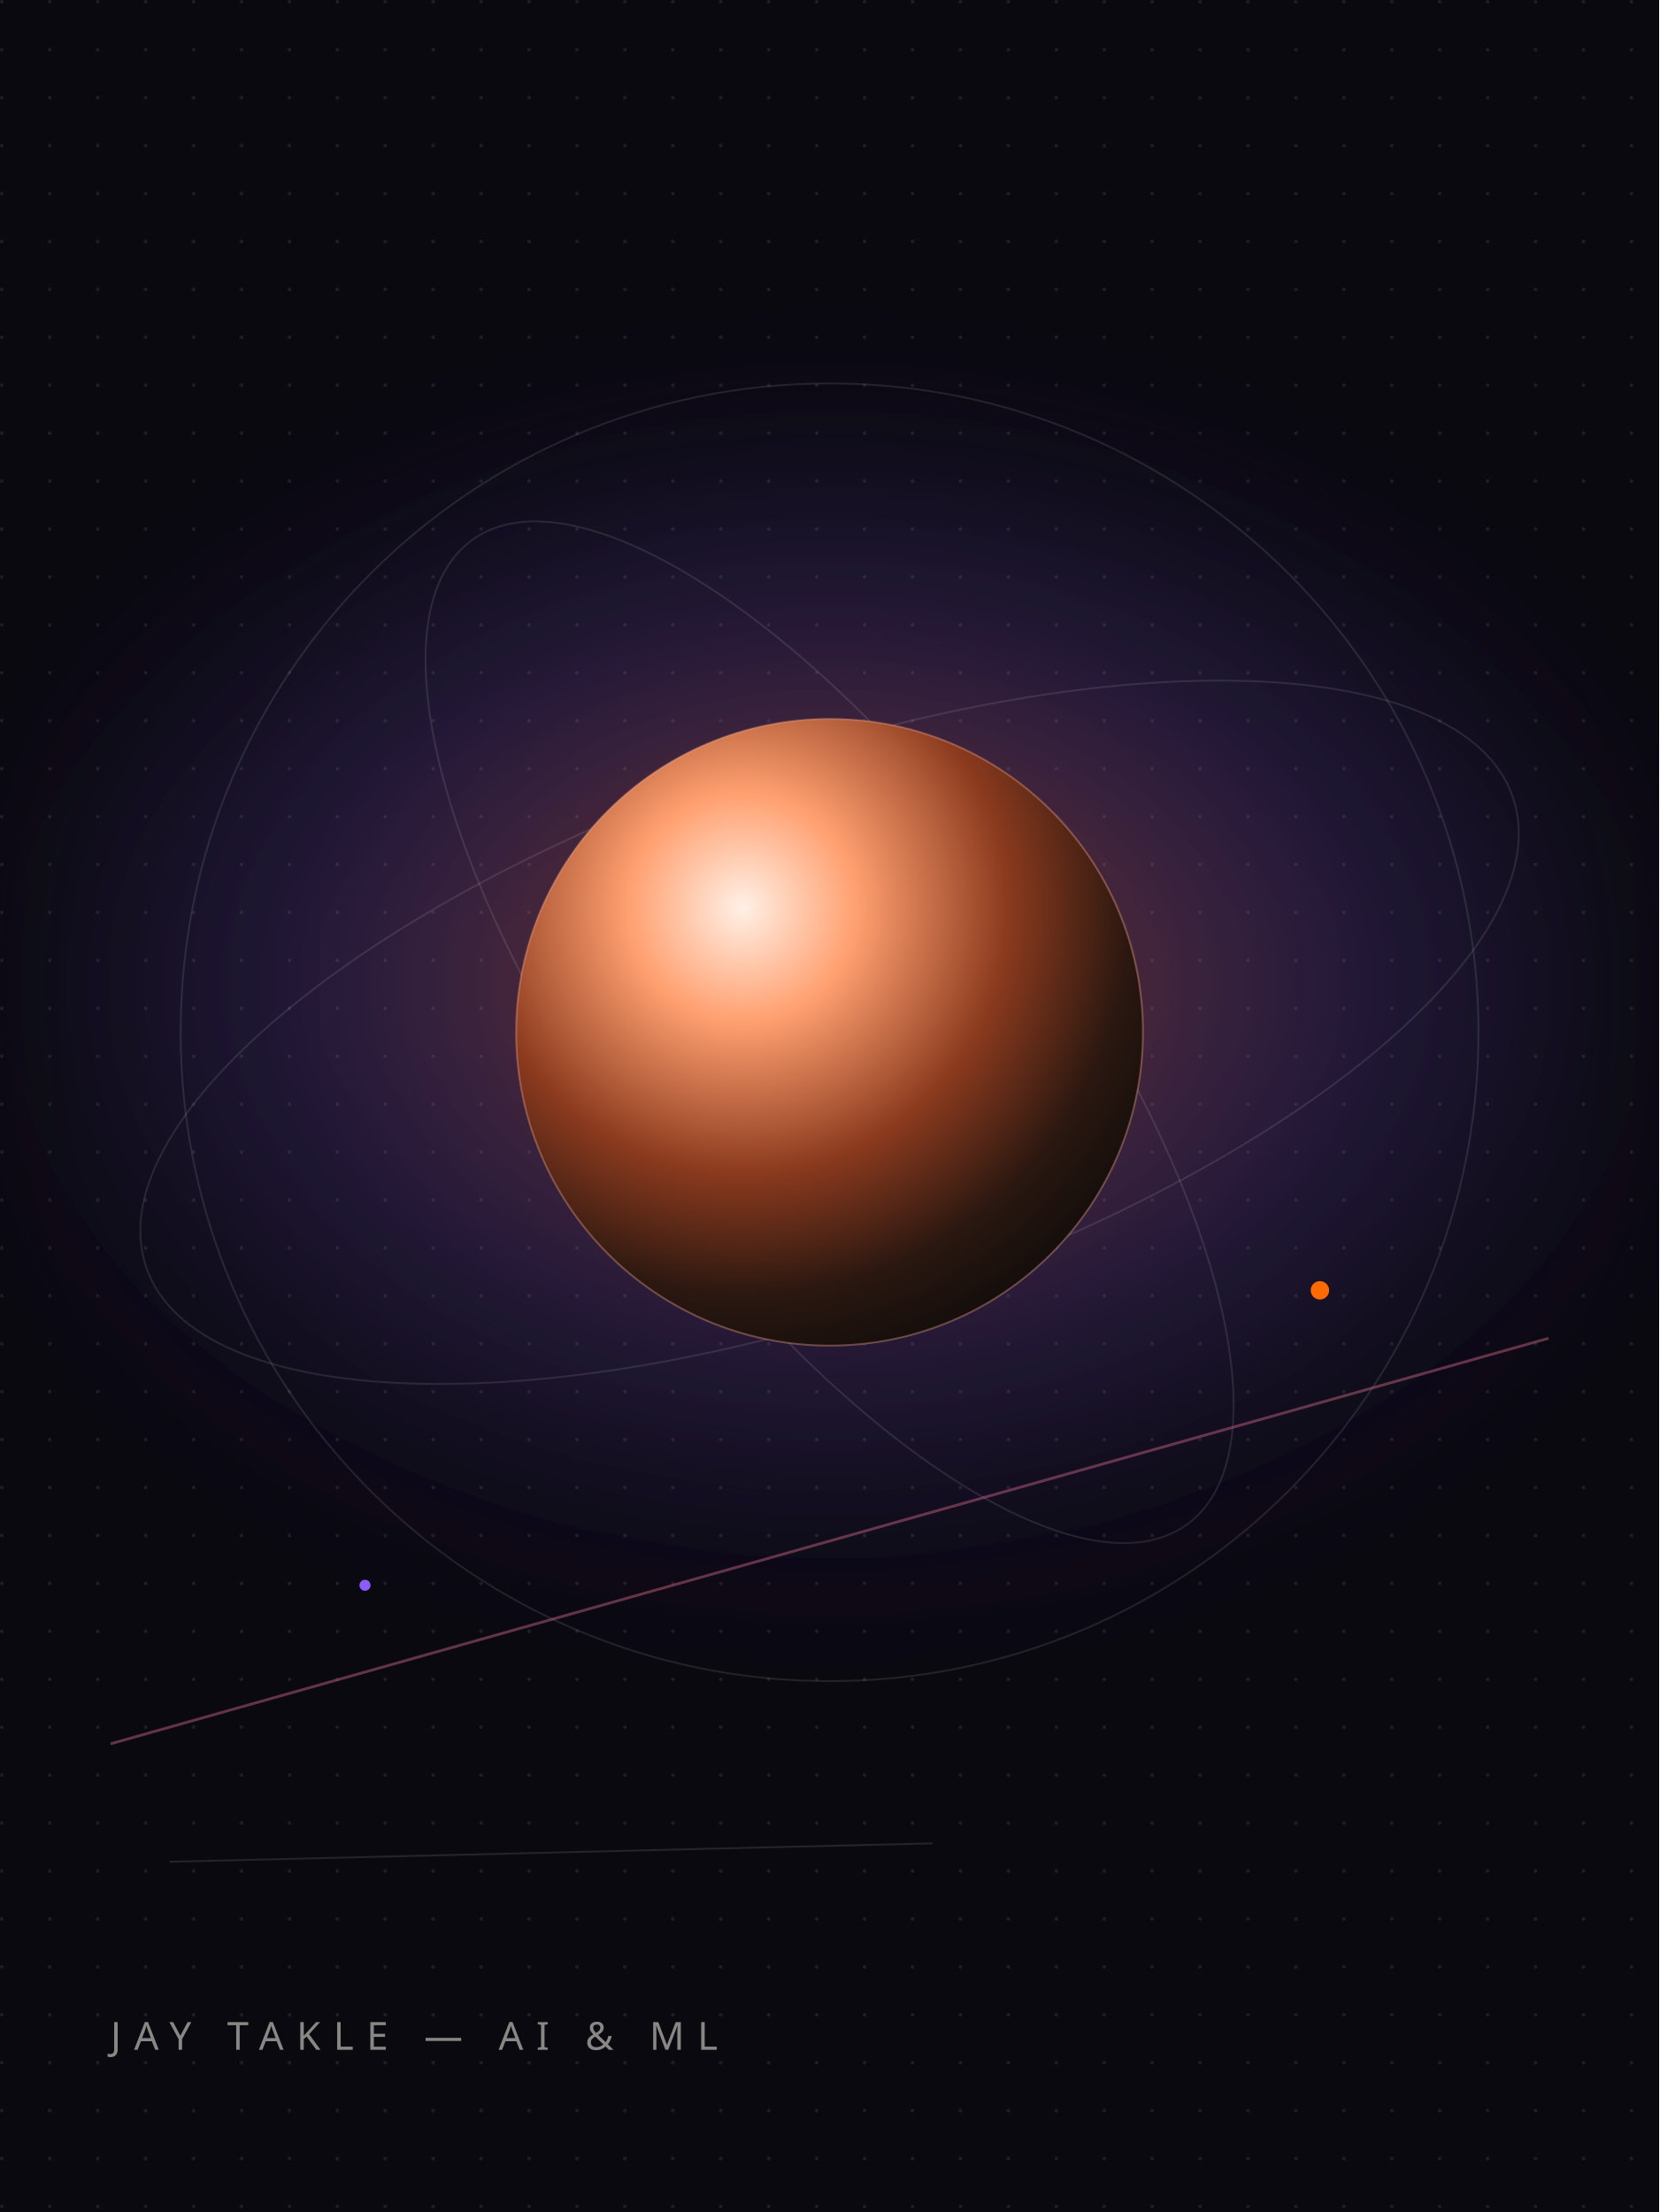
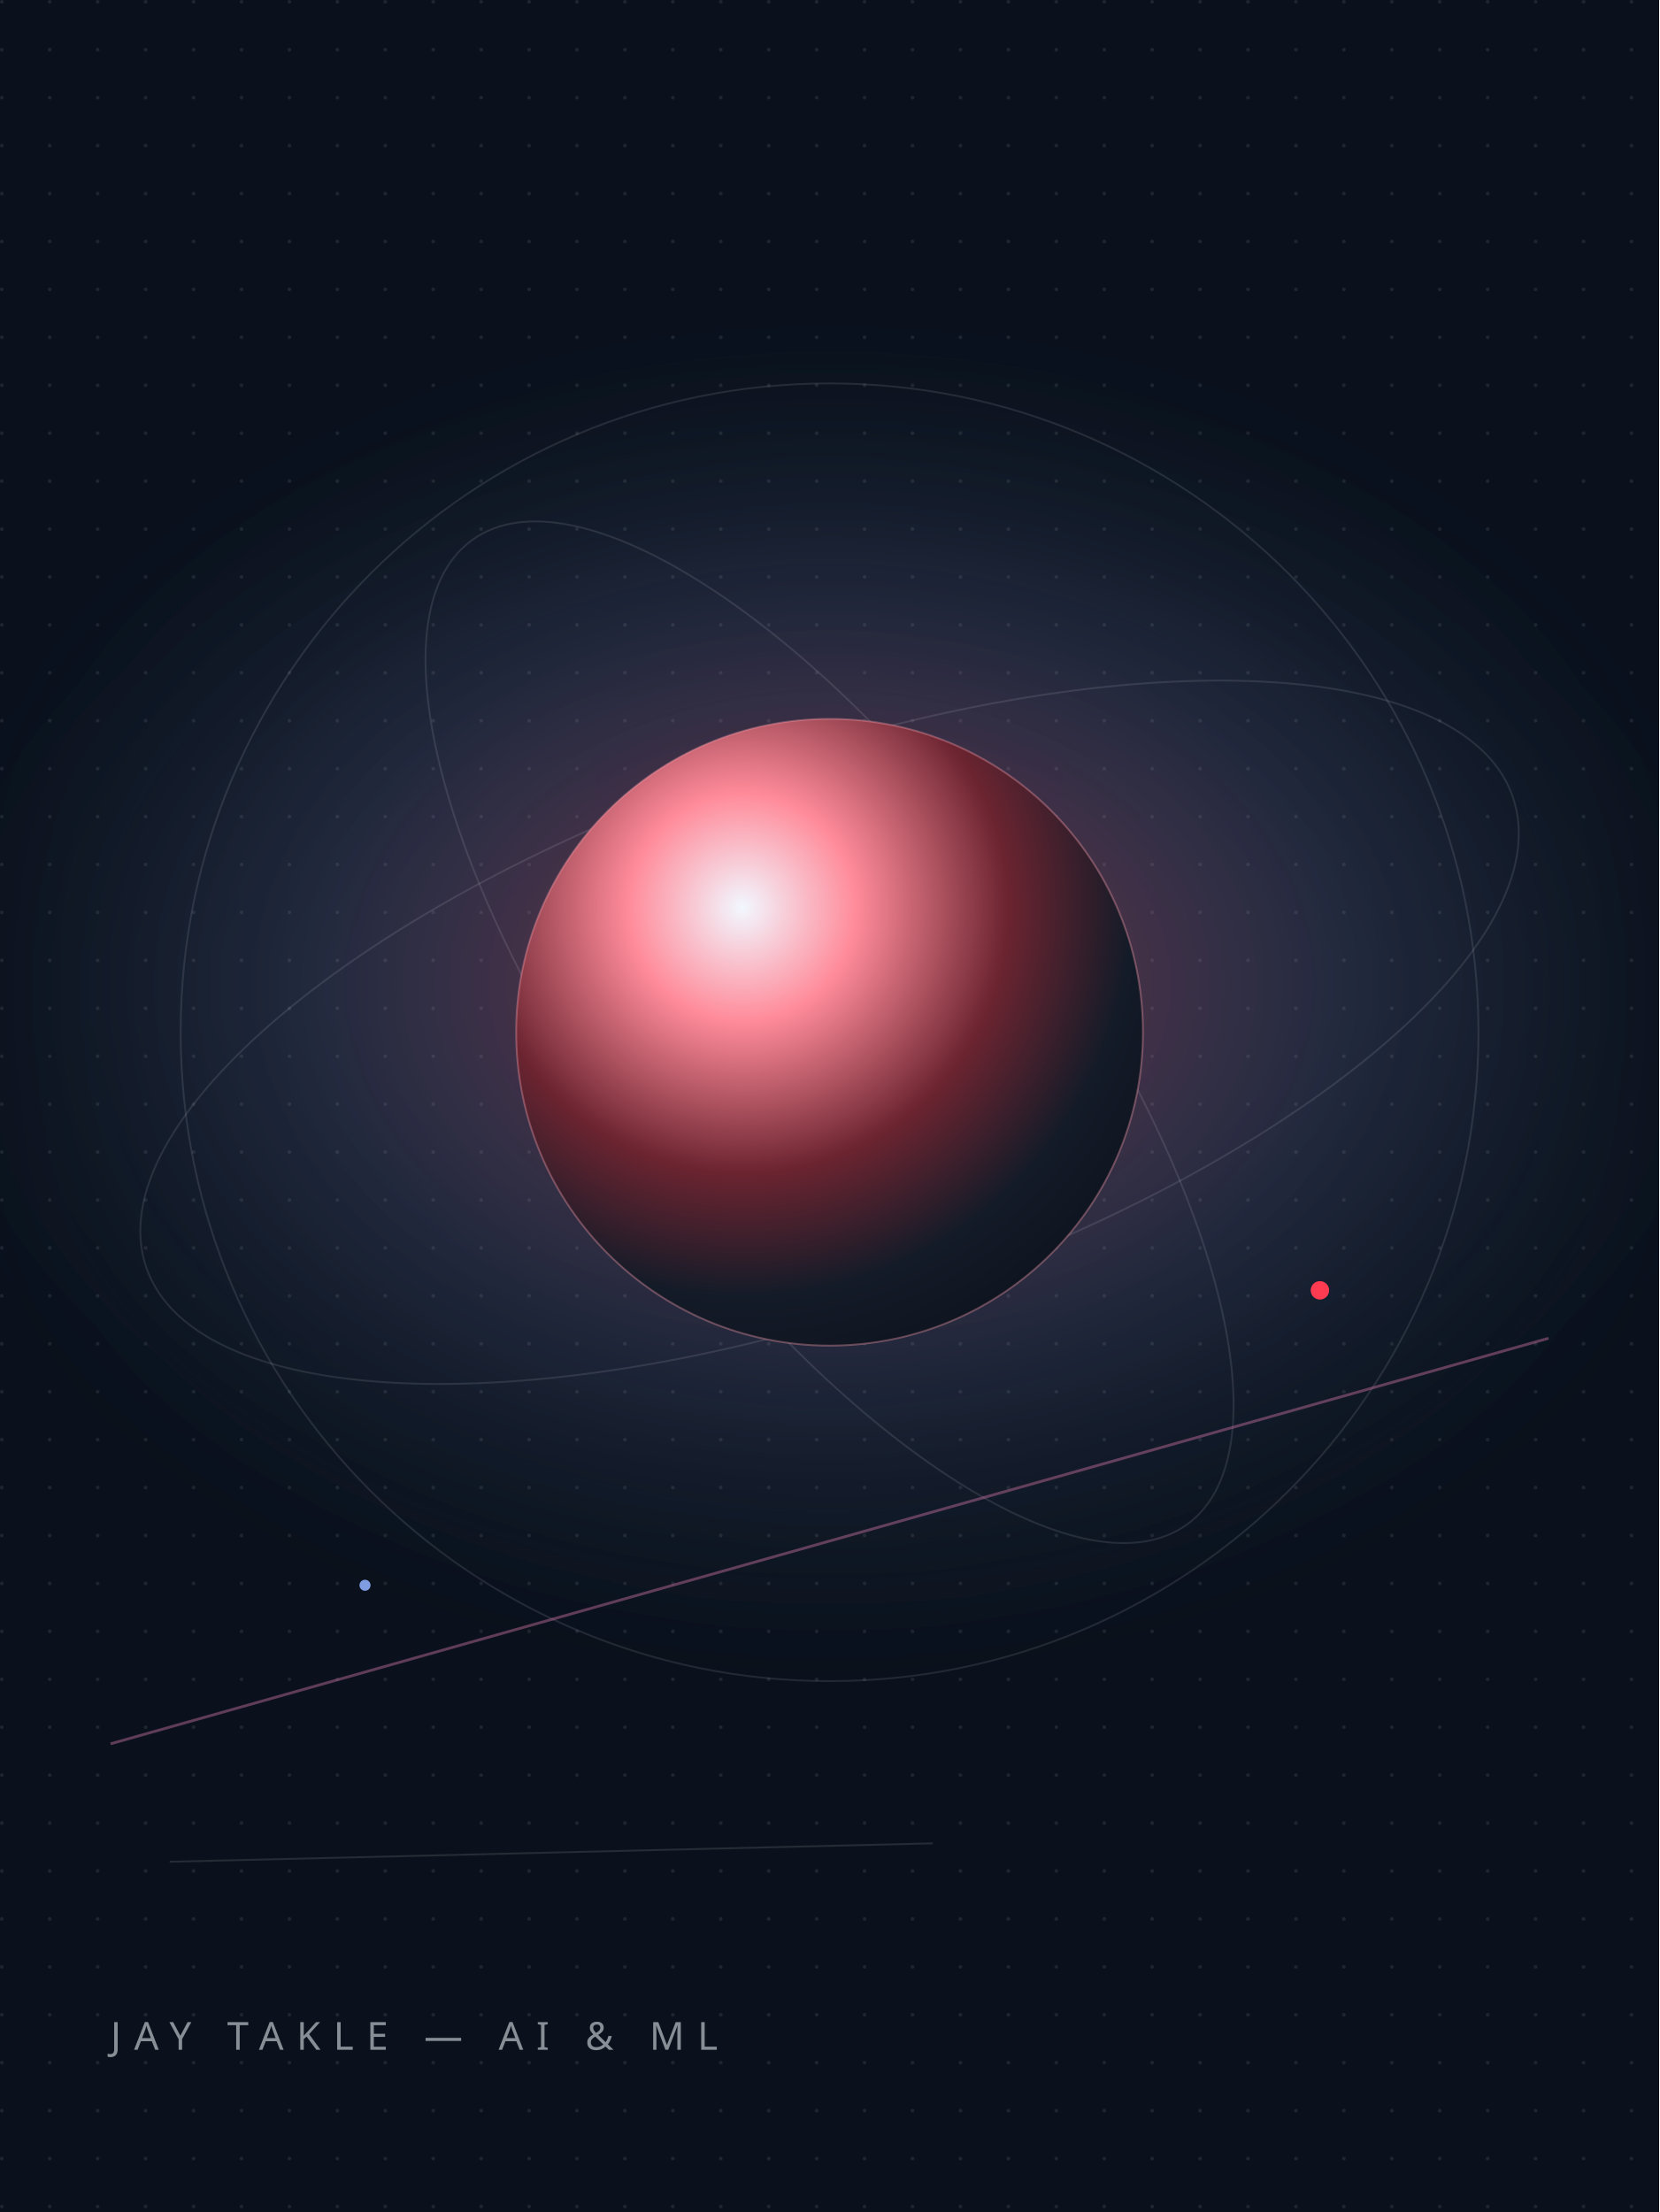
- <svg xmlns="http://www.w3.org/2000/svg" viewBox="0 0 900 1200" width="900" height="1200" role="img" aria-label="Abstract render: a warm lit sphere inside orbital rings">
+ <svg xmlns="http://www.w3.org/2000/svg" viewBox="0 0 900 1200" width="900" height="1200" role="img" aria-label="Abstract render: a crimson lit sphere inside orbital rings">
  <defs>
    <radialGradient id="glow" cx="50%" cy="46%" r="58%">
-       <stop offset="0%" stop-color="#ff6a00" stop-opacity="0.55" />
-       <stop offset="55%" stop-color="#8b5cff" stop-opacity="0.16" />
+       <stop offset="0%" stop-color="#ff3b52" stop-opacity="0.55" />
+       <stop offset="55%" stop-color="#7f9de0" stop-opacity="0.16" />
      <stop offset="100%" stop-color="#0b0a09" stop-opacity="0" />
    </radialGradient>
    <radialGradient id="orb" cx="36%" cy="30%" r="76%">
-       <stop offset="0%" stop-color="#fff0e6" />
-       <stop offset="24%" stop-color="#ffa070" />
-       <stop offset="56%" stop-color="#8b3a1e" />
-       <stop offset="82%" stop-color="#2a1710" />
-       <stop offset="100%" stop-color="#120d0b" />
+       <stop offset="0%" stop-color="#f2f7ff" />
+       <stop offset="24%" stop-color="#ff8b9a" />
+       <stop offset="56%" stop-color="#6b2430" />
+       <stop offset="82%" stop-color="#141b28" />
+       <stop offset="100%" stop-color="#0e141f" />
    </radialGradient>
    <pattern id="dots" width="26" height="26" patternUnits="userSpaceOnUse">
-       <circle cx="1" cy="1" r="1" fill="#f0eee4" opacity="0.09" />
+       <circle cx="1" cy="1" r="1" fill="#eef3f8" opacity="0.09" />
    </pattern>
    <filter id="blur" x="-30%" y="-30%" width="160%" height="160%">
      <feGaussianBlur stdDeviation="46" />
    </filter>
    <linearGradient id="line" x1="0" y1="0" x2="1" y2="1">
-       <stop offset="0" stop-color="#ff6a00" stop-opacity="0.8" />
-       <stop offset="1" stop-color="#8b5cff" stop-opacity="0.15" />
+       <stop offset="0" stop-color="#ff3b52" stop-opacity="0.8" />
+       <stop offset="1" stop-color="#7f9de0" stop-opacity="0.15" />
    </linearGradient>
  </defs>
-   <rect width="900" height="1200" fill="#0a0910" />
+   <rect width="900" height="1200" fill="#0a111c" />
  <rect width="900" height="1200" fill="url(#dots)" />
  <ellipse cx="450" cy="560" rx="470" ry="330" fill="url(#glow)" filter="url(#blur)" />
-   <g fill="none" stroke="#f0eee4" stroke-opacity="0.11">
+   <g fill="none" stroke="#eef3f8" stroke-opacity="0.11">
    <circle cx="450" cy="560" r="352" />
    <ellipse cx="450" cy="560" rx="392" ry="150" transform="rotate(-19 450 560)" />
    <ellipse cx="450" cy="560" rx="330" ry="126" transform="rotate(54 450 560)" />
  </g>
  <circle cx="450" cy="560" r="170" fill="url(#orb)" />
-   <circle cx="450" cy="560" r="170" fill="none" stroke="#ffb08c" stroke-opacity="0.35" />
-   <circle cx="716" cy="700" r="5" fill="#ff6a00" />
-   <circle cx="198" cy="860" r="3" fill="#8b5cff" />
+   <circle cx="450" cy="560" r="170" fill="none" stroke="#ffa2ae" stroke-opacity="0.35" />
+   <circle cx="716" cy="700" r="5" fill="#ff3b52" />
+   <circle cx="198" cy="860" r="3" fill="#7f9de0" />
  <path d="M60 946 L840 726" stroke="url(#line)" stroke-width="1.5" />
-   <path d="M92 1010 L506 1000" stroke="#f0eee4" stroke-opacity="0.12" />
-   <text x="60" y="1112" fill="#f0eee4" fill-opacity="0.55" font-family="ui-sans-serif, system-ui, sans-serif" font-size="21" letter-spacing="7">JAY TAKLE — AI &amp; ML</text>
+   <path d="M92 1010 L506 1000" stroke="#eef3f8" stroke-opacity="0.12" />
+   <text x="60" y="1112" fill="#eef3f8" fill-opacity="0.55" font-family="ui-sans-serif, system-ui, sans-serif" font-size="21" letter-spacing="7">JAY TAKLE — AI &amp; ML</text>
</svg>
